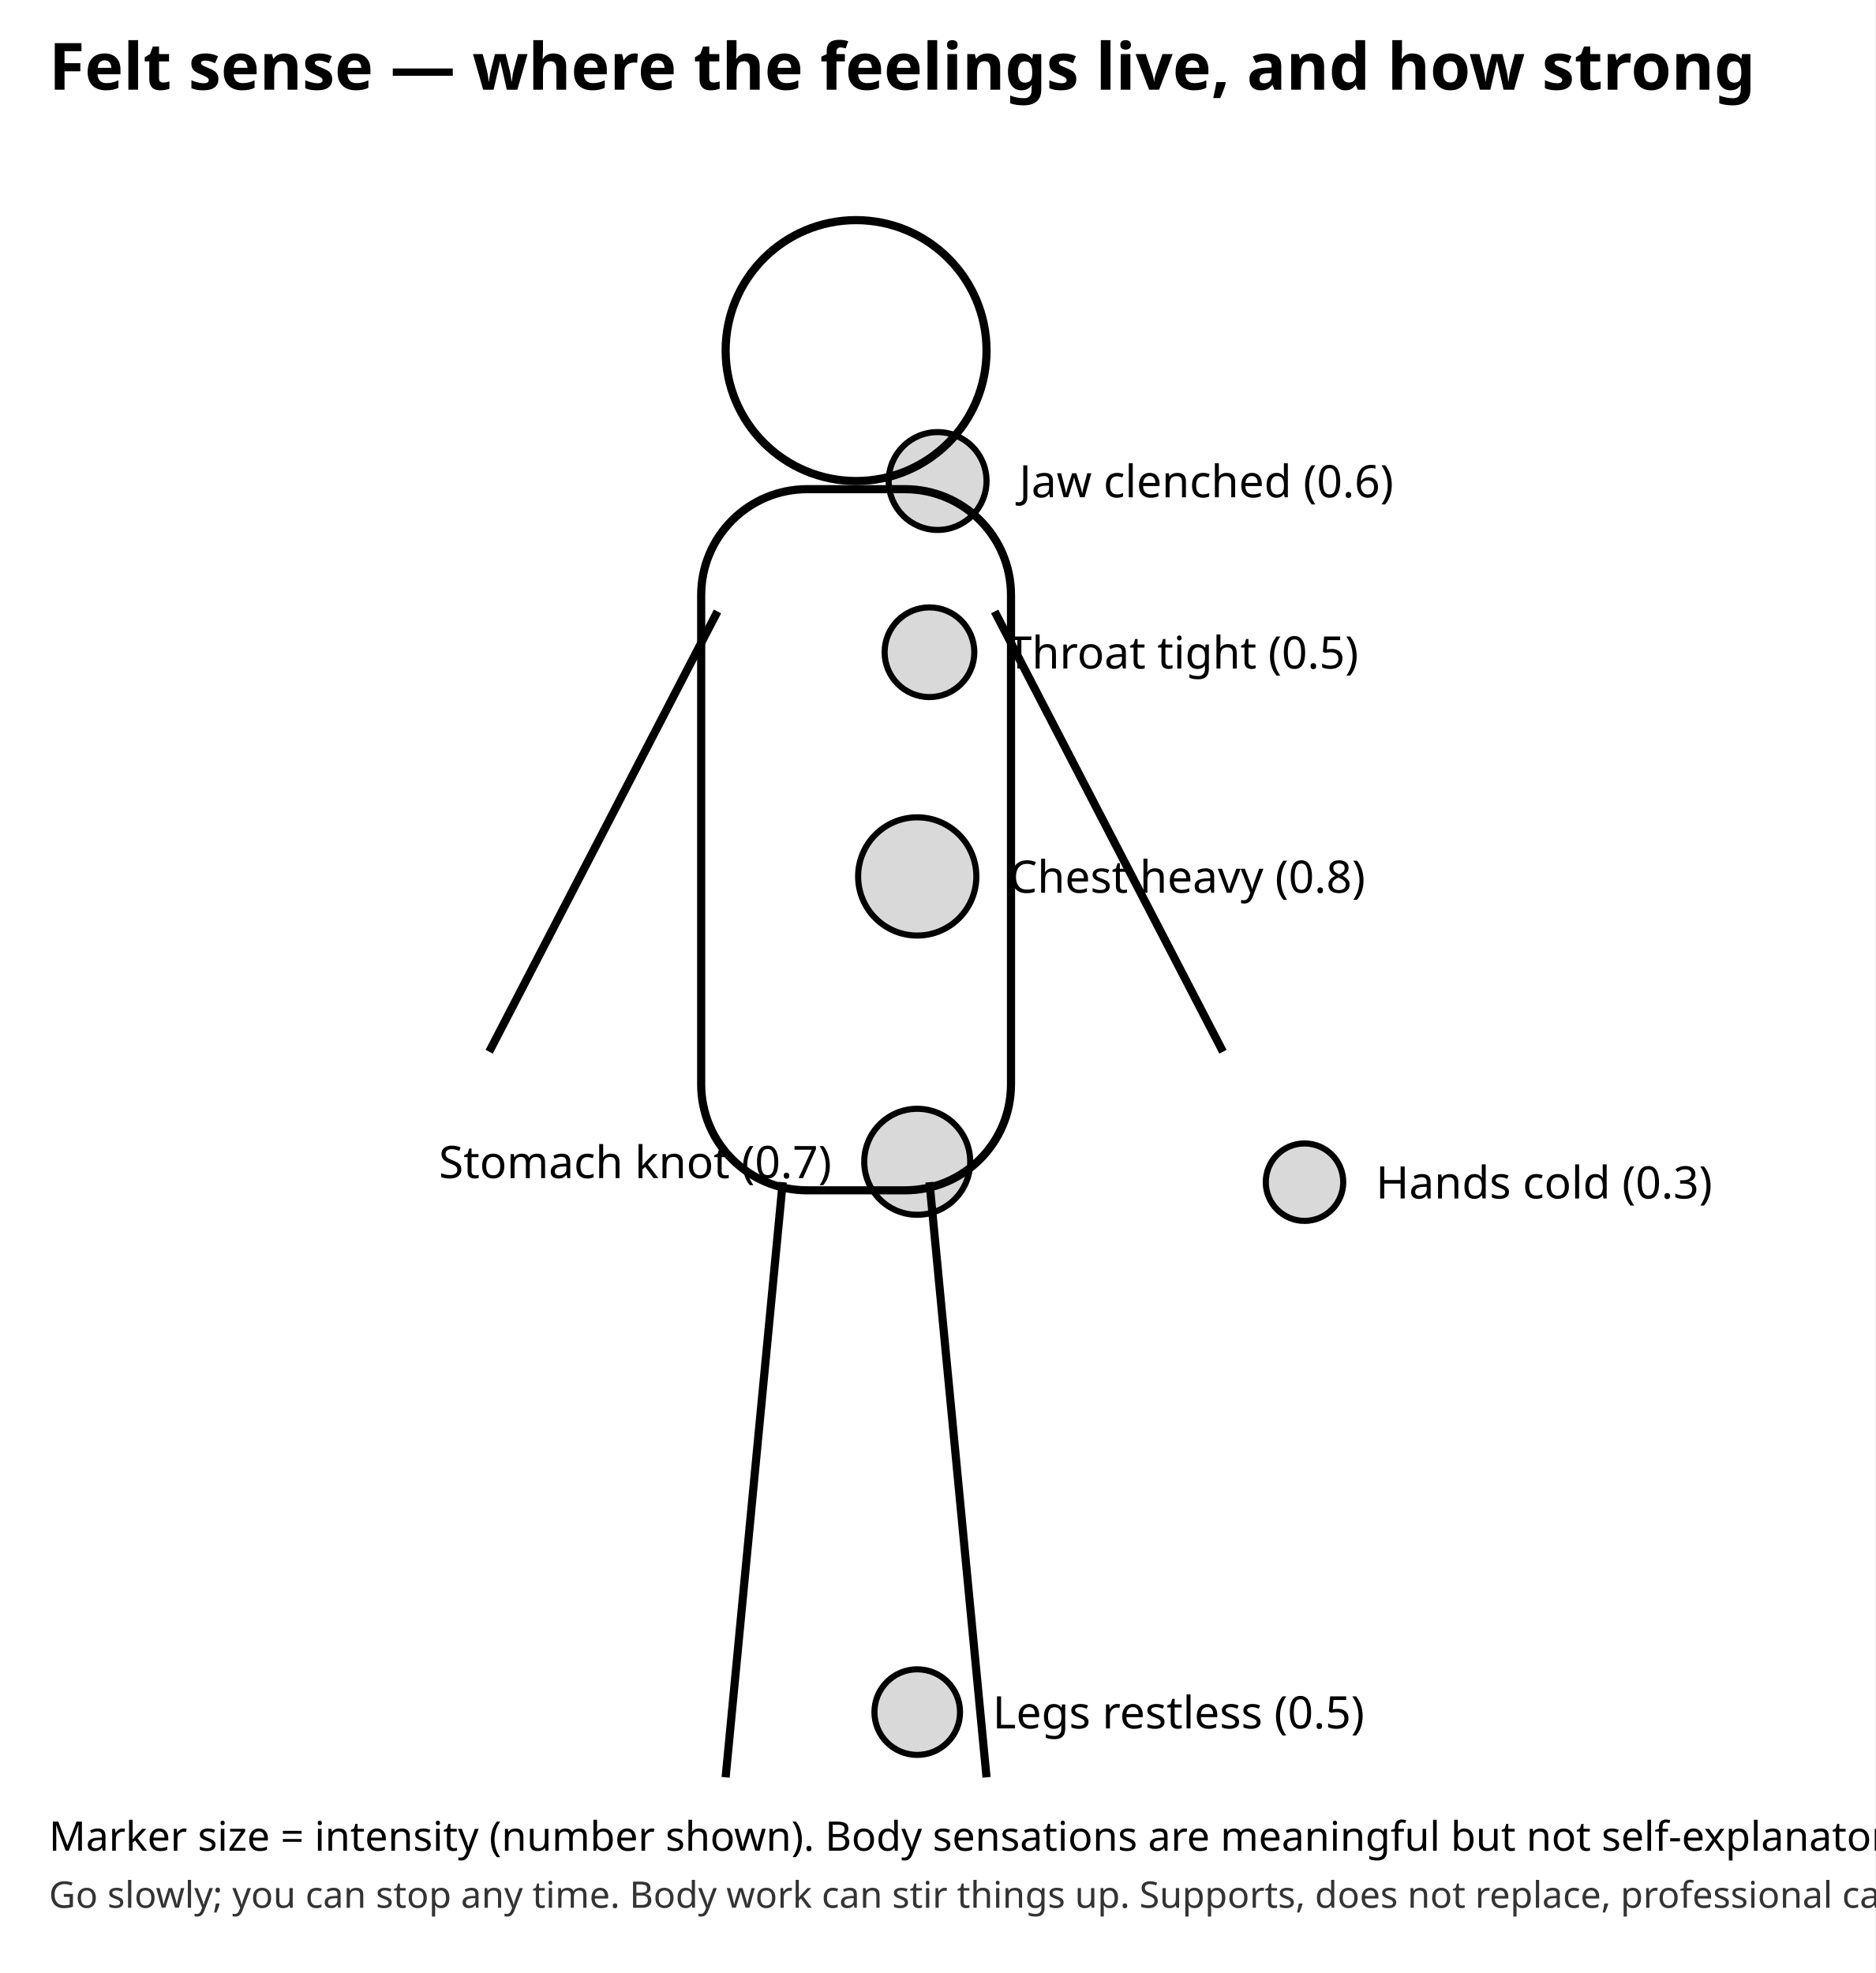
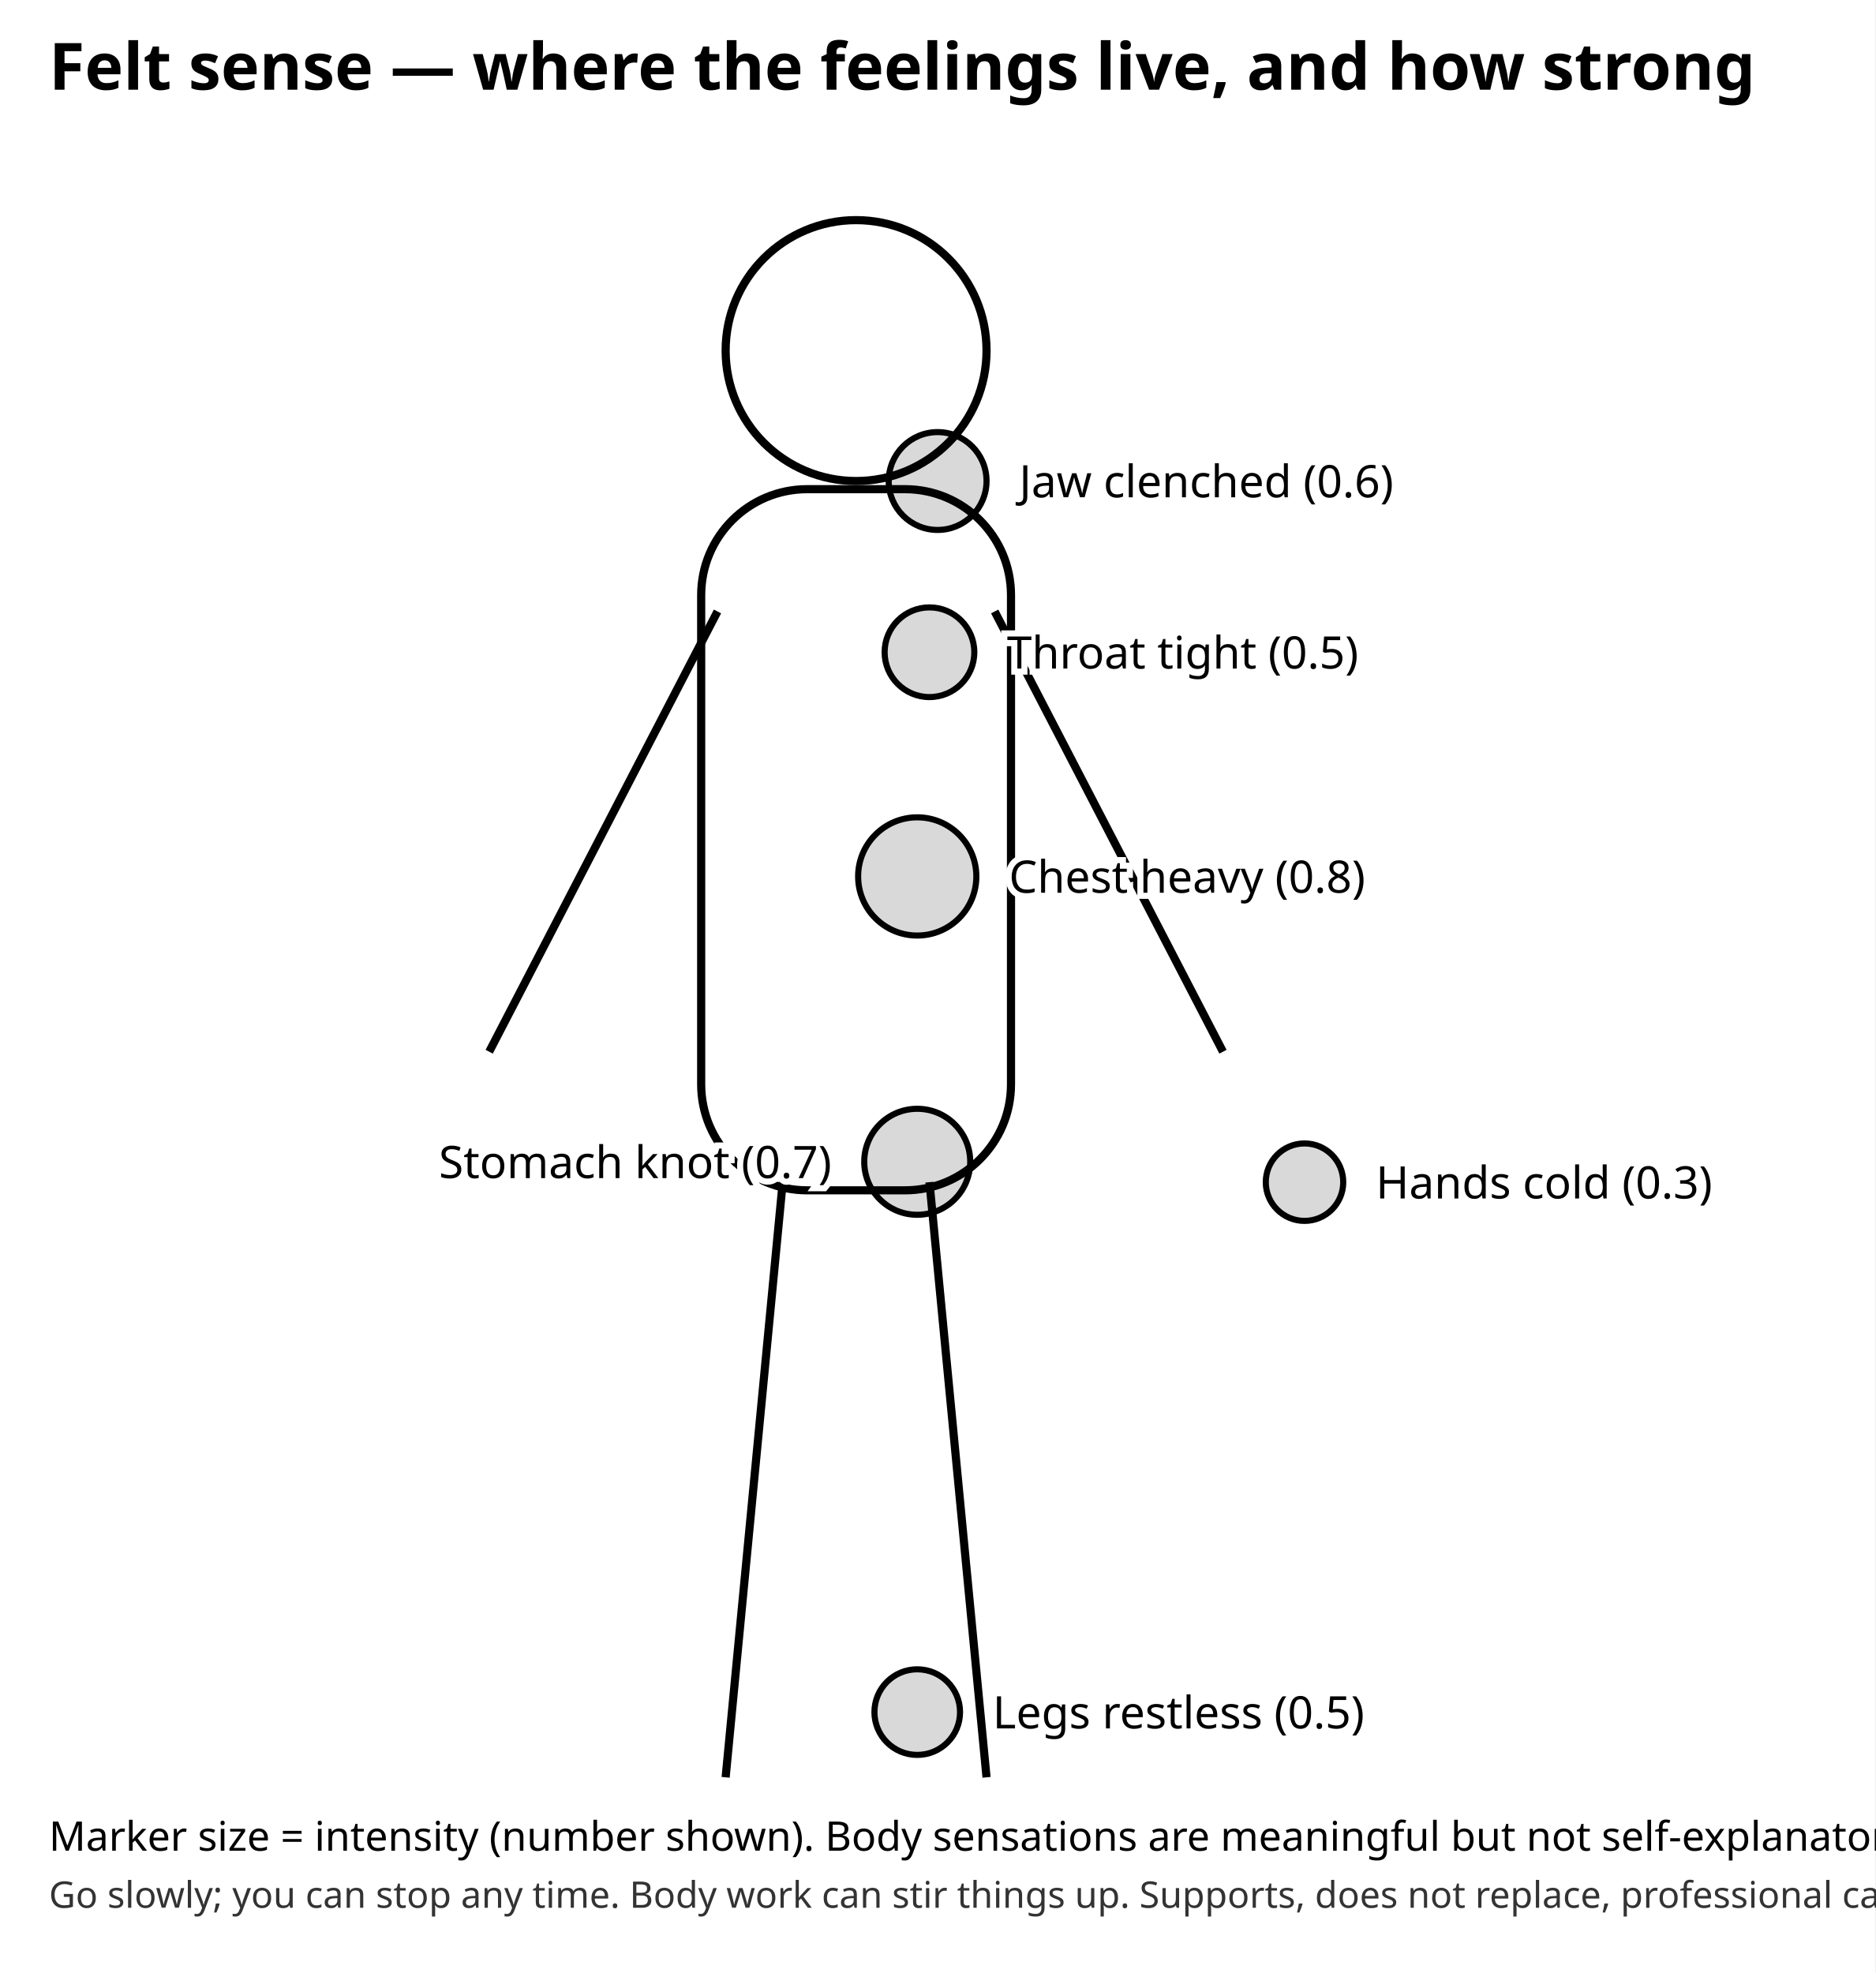
<svg xmlns="http://www.w3.org/2000/svg" viewBox="0 0 460 484" role="img" aria-label="Body map: Felt sense — where the feelings live, and how strong. Sensations: Jaw clenched (intensity 0.6), Throat tight (intensity 0.5), Chest heavy (intensity 0.8), Stomach knot (intensity 0.7), Hands cold (intensity 0.3), Legs restless (intensity 0.5). Pace and titrate.">
  <rect x="0" y="0" width="460" height="484" fill="#fff" />
  <text x="12" y="22" font-family="sans-serif" font-size="16" font-weight="700">Felt sense — where the feelings live, and how strong</text>
  <circle cx="210" cy="86" r="32" fill="#fff" stroke="#000" stroke-width="2" />
  <rect x="172" y="120" width="76" height="172" rx="26" ry="26" fill="#fff" stroke="#000" stroke-width="2" />
  <line x1="176" y1="150" x2="120" y2="258" stroke="#000" stroke-width="2" />
  <line x1="244" y1="150" x2="300" y2="258" stroke="#000" stroke-width="2" />
  <line x1="192" y1="290" x2="178" y2="436" stroke="#000" stroke-width="2" />
  <line x1="228" y1="290" x2="242" y2="436" stroke="#000" stroke-width="2" />
  <circle data-el="node:jaw" cx="230" cy="118" r="12" fill="#000" fill-opacity="0.15" stroke="#000" stroke-width="1.5" />
-   <text x="250" y="122" font-family="sans-serif" font-size="11" text-anchor="start" data-el="nodelabel:jaw">Jaw clenched (0.6)</text>
+   <text x="250" y="122" font-family="sans-serif" font-size="11" text-anchor="start" stroke="#fff" stroke-width="3" paint-order="stroke" data-el="nodelabel:jaw">Jaw clenched (0.6)</text>
  <circle data-el="node:throat" cx="228" cy="160" r="11" fill="#000" fill-opacity="0.15" stroke="#000" stroke-width="1.5" />
-   <text x="247" y="164" font-family="sans-serif" font-size="11" text-anchor="start" data-el="nodelabel:throat">Throat tight (0.5)</text>
+   <text x="247" y="164" font-family="sans-serif" font-size="11" text-anchor="start" stroke="#fff" stroke-width="3" paint-order="stroke" data-el="nodelabel:throat">Throat tight (0.5)</text>
  <circle data-el="node:chest" cx="225" cy="215" r="14.5" fill="#000" fill-opacity="0.15" stroke="#000" stroke-width="1.5" />
-   <text x="247.5" y="219" font-family="sans-serif" font-size="11" text-anchor="start" data-el="nodelabel:chest">Chest heavy (0.8)</text>
+   <text x="247.5" y="219" font-family="sans-serif" font-size="11" text-anchor="start" stroke="#fff" stroke-width="3" paint-order="stroke" data-el="nodelabel:chest">Chest heavy (0.8)</text>
  <circle data-el="node:stomach" cx="225" cy="285" r="13" fill="#000" fill-opacity="0.15" stroke="#000" stroke-width="1.5" />
-   <text x="204" y="289" font-family="sans-serif" font-size="11" text-anchor="end" data-el="nodelabel:stomach">Stomach knot (0.7)</text>
+   <text x="204" y="289" font-family="sans-serif" font-size="11" text-anchor="end" stroke="#fff" stroke-width="3" paint-order="stroke" data-el="nodelabel:stomach">Stomach knot (0.7)</text>
  <circle data-el="node:hands" cx="320" cy="290" r="9.5" fill="#000" fill-opacity="0.15" stroke="#000" stroke-width="1.5" />
-   <text x="337.5" y="294" font-family="sans-serif" font-size="11" text-anchor="start" data-el="nodelabel:hands">Hands cold (0.3)</text>
+   <text x="337.5" y="294" font-family="sans-serif" font-size="11" text-anchor="start" stroke="#fff" stroke-width="3" paint-order="stroke" data-el="nodelabel:hands">Hands cold (0.3)</text>
  <circle data-el="node:legs" cx="225" cy="420" r="10.5" fill="#000" fill-opacity="0.15" stroke="#000" stroke-width="1.5" />
-   <text x="243.5" y="424" font-family="sans-serif" font-size="11" text-anchor="start" data-el="nodelabel:legs">Legs restless (0.5)</text>
+   <text x="243.5" y="424" font-family="sans-serif" font-size="11" text-anchor="start" stroke="#fff" stroke-width="3" paint-order="stroke" data-el="nodelabel:legs">Legs restless (0.5)</text>
  <text x="12" y="454" font-family="sans-serif" font-size="10">Marker size = intensity (number shown). Body sensations are meaningful but not self-explanatory — pace and titrate.</text>
  <text x="12" y="468" font-family="sans-serif" font-size="9" fill="#333">Go slowly; you can stop any time. Body work can stir things up. Supports, does not replace, professional care.</text>
</svg>
